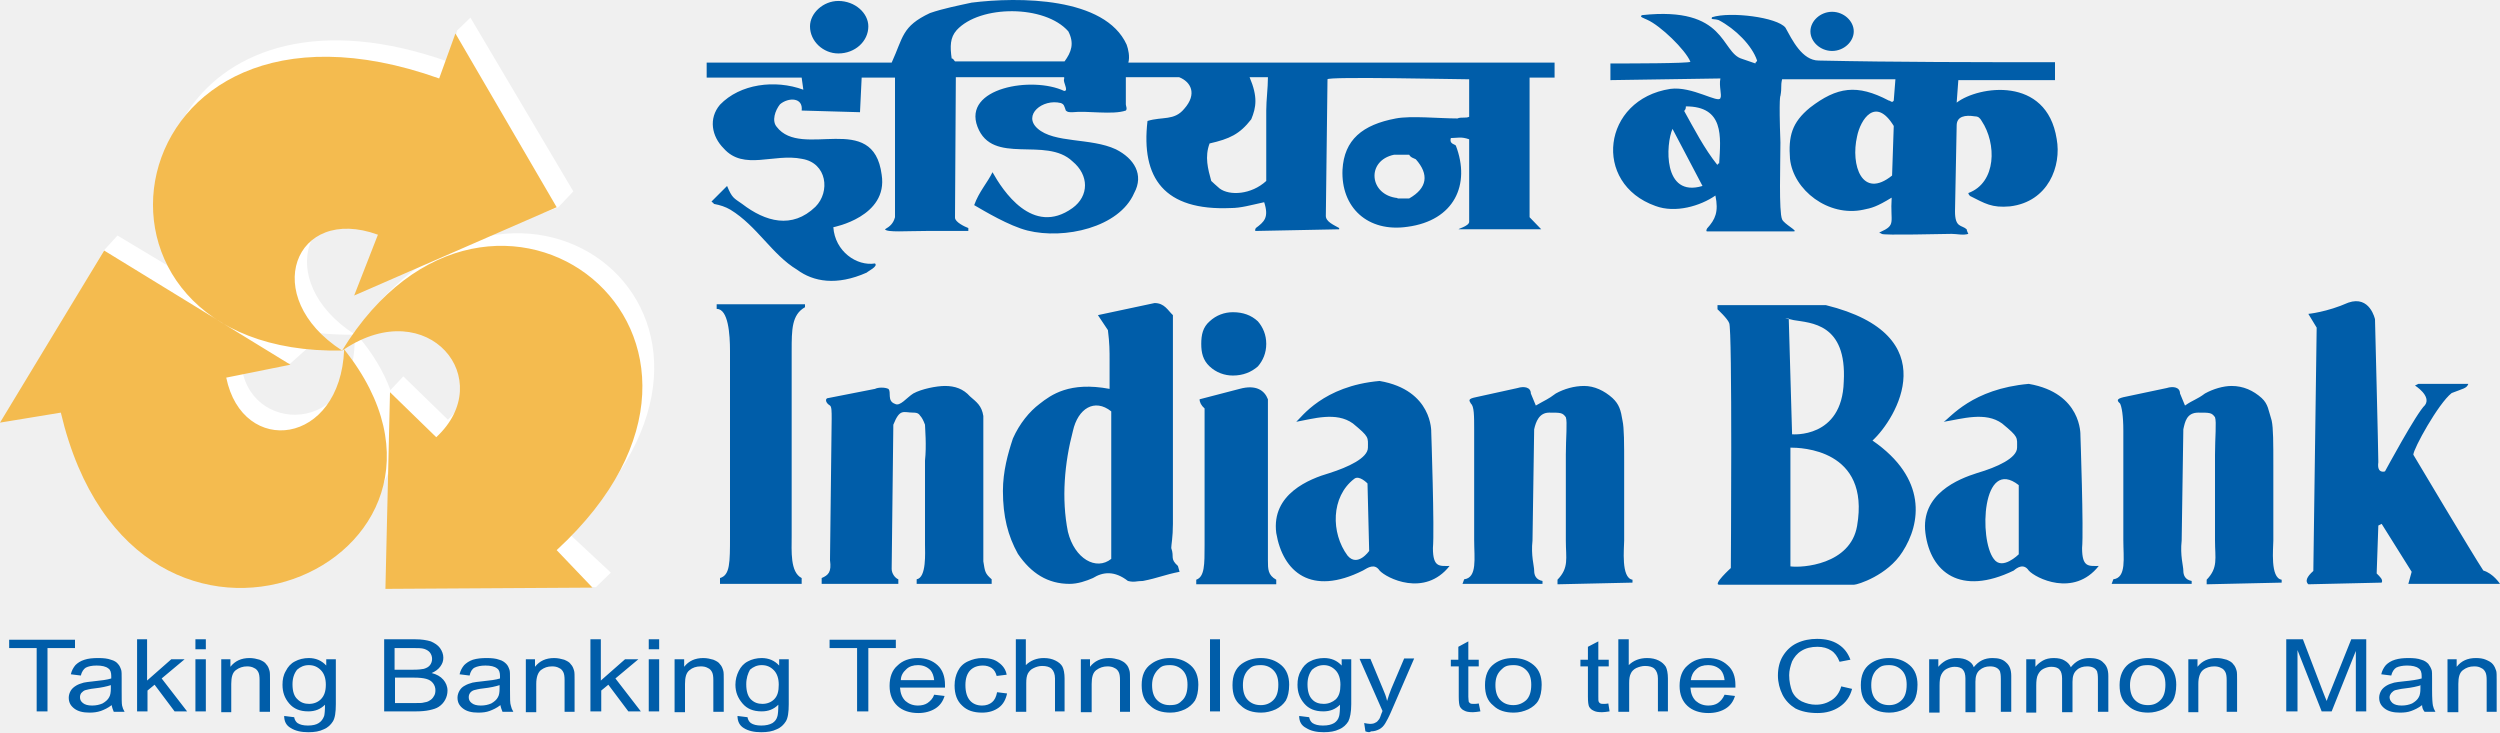
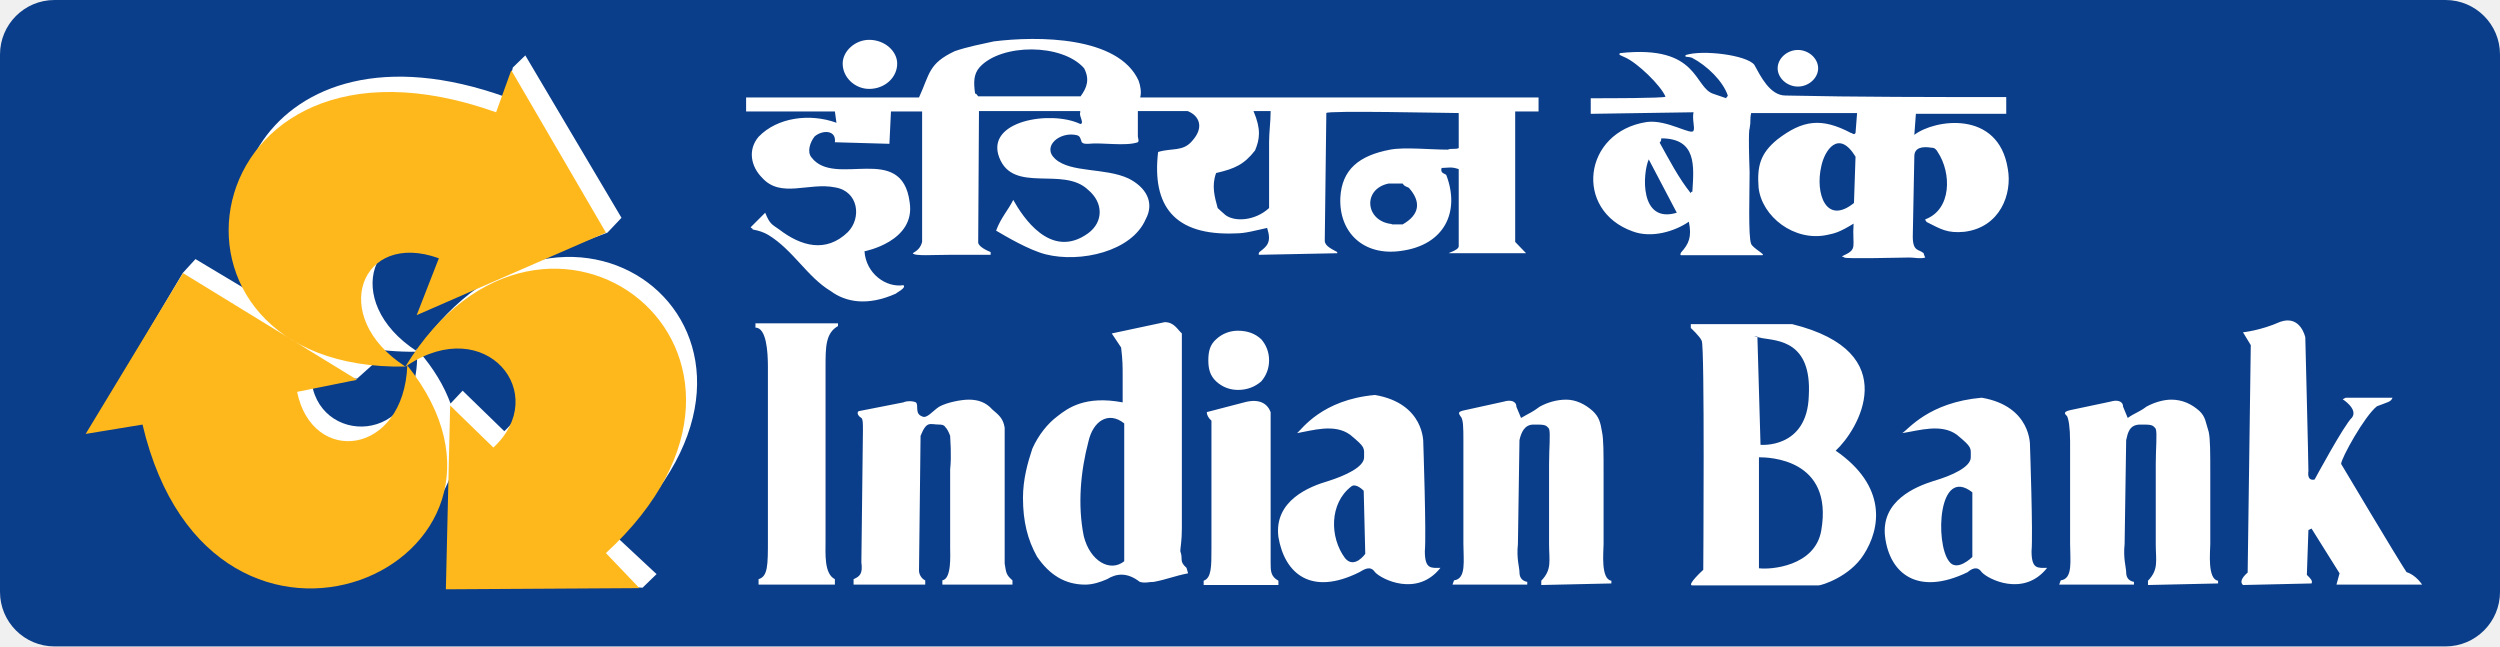
- <svg xmlns="http://www.w3.org/2000/svg" xml:space="preserve" id="layer" width="600" height="175.731" x="0" y="0" viewBox="-153 -46 600 175.731">
-   <style id="style1">.st0{fill-rule:evenodd;clip-rule:evenodd;fill:#005da9}</style>
-   <path id="path1" d="m401 29.33 2 3.3-.8 58.4c-1.6 1.4-2 2.5-1.2 3.2l17.6-.4c.4-.7-.4-1.4-1.2-2.2l.4-11.5.8-.4 7.2 11.5-.8 2.9h22s-1.6-2.5-4-3.2c-2.4-3.6-16.8-27.8-16.8-27.8 0-1.4 6-12.3 9.2-14.8 2.8-1.1 3.6-1.1 4-2.2h-12l-.8.4s4 2.5 2.4 4.7c-2 1.8-9.6 15.9-9.6 15.9s-2 .7-1.6-2.2c0-2.5-.8-34.3-.8-34.3s-1.2-5.8-6.4-4c-5.2 2.3-9.6 2.7-9.6 2.7m-124.3 32.1v28.5c2.8.4 14.4-.4 16-9.7 3.2-18.5-13.6-18.8-16-18.8m-.4-31 .8 27.8s12 1.1 12.4-12.6c.8-14.1-8-14.1-12-14.8-3.6-.8-1.2-.4-1.2-.4m-17.1-3.3v1.1s2.4 2.2 2.8 3.3c.8 1.1.4 58.8.4 58.8s-4.4 4-2.8 4H292c.8 0 8-2.2 11.6-7.9 4.4-6.8 6-17.6-7.2-26.7 5.6-5.1 18-25.3-11.2-32.5h-26zm111 21.3 1.2 2.9c2-1.4 2.8-1.4 4.8-2.9 2-1.1 4.4-1.8 6.4-1.8 2.8 0 5.2 1.1 7.2 2.9 1.6 1.5 1.6 2.9 2.4 5.4.4 1.8.4 5.4.4 10.8v18c0 1.8-.8 9 2 9.4v.7l-18 .4v-1.1c2.8-2.9 2-5.1 2-9.4v-20.6c0-4 .4-7.9 0-9-.8-1.1-1.2-1.1-4-1.1s-3.2 2.2-3.6 4l-.4 26.7c-.4 3.6.4 6.1.4 7.2s.4 2.2 2 2.5v.7h-19.2l.4-1.1c3.2-.4 2.4-5.1 2.4-9.4v-26.3c0-3.6-.4-5.8-.8-6.5-.8-.7-.8-1.1.8-1.5l10.4-2.2c1.6-.5 3.2-.2 3.2 1.3m-38.7 22v16.6s-4 4-6 1.1c-3.6-4.7-2.8-24.6 6-17.7m-18-15.2c4.4-.7 10-2.5 14 .4 4 3.3 3.6 3.3 3.6 5.8s-4.8 4.7-9.6 6.1c-4.4 1.4-13.6 5-12.4 14.4s8.4 15.2 21.2 9c.8-.7 2.4-1.8 3.6 0 1.6 1.8 10.8 6.5 16.8-1.1-2.4 0-4 .4-4-4.3.4-4.3-.4-27.1-.4-27.1s.4-10.1-12.4-12.3c-13.6 1.2-18.8 8.1-20.4 9.1m-138.3 14.8.4 16.2s-2.8 4-5.2 1.1c-4-5.4-4-14.1 1.6-18.4 1.2-1 3.2 1.1 3.2 1.1m-17.1-14.8c4-.7 9.6-2.5 13.6.4 4 3.3 3.6 3.3 3.6 5.8s-4.8 4.7-9.2 6.1c-4.8 1.4-14 5-12.8 14.4 1.6 9.4 8.4 15.2 20.8 9 1.2-.7 2.8-1.8 4 0 1.6 1.8 10.8 6.5 16.8-1.1-2.4 0-4 .4-4-4.3.4-4.3-.4-27.8-.4-27.8s.4-10.1-12.4-12.3c-13.6 1.2-18.8 8.8-20 9.8M39.4 92.73v1.4H19.8v-1.4c2.4-.7 2.4-3.6 2.4-10.1v-44.4c0-4-.4-10.1-3.2-10.1v-1.1h21.2v.7c-3.2 1.8-3.2 5.4-3.2 10.5v44.4c0 3.6-.4 8.7 2.4 10.1M57 47.33c.8-.4 2.4-.4 3.2 0 .8.7-.4 2.9 1.6 3.6 1.2.7 2.8-1.5 4.4-2.5 2-1.1 5.6-1.8 7.6-1.8 2.4 0 4.4.7 6 2.5 1.6 1.4 2.8 2.2 3.2 4.7v34.9c.4 2.5.4 2.9 2 4.3v1.1H67v-1.1c2.4-.4 2-6.5 2-8.3v-20.2c.4-3.6 0-7.9 0-8.6-.4-1.1-.8-1.8-1.2-2.2-.4-.7-1.2-.7-1.6-.7-2.4 0-3.2-1.1-4.8 2.9l-.4 34.6c0 1.1.8 2.2 1.6 2.5v1.1H44.2v-1.4c1.6-.7 2.4-1.4 2-4.3l.4-33.9c0-1.8 0-2.9-.4-3.2-1.2-.7-1.2-1.8-.4-1.8zm71.5-17.7v50.1c0 3.2-.4 5-.4 5.8.8 2.2-.4 2.5 1.6 4.3l.4 1.4c-3.6.7-5.2 1.5-8.8 2.2-1.6 0-2 .4-3.6 0-3.2-2.5-6-2.2-8.4-.7-1.6.7-3.6 1.4-5.6 1.4-5.2 0-9.2-2.5-12.4-7.2-2.4-4.3-3.6-9-3.6-15.1 0-4.7 1.2-9 2.4-12.6 1.6-3.6 4-6.5 6.4-8.3 2.8-2.2 7.2-5.4 16.8-3.6v-6.9c0-2.2 0-4-.4-7.2l-2.4-3.6 13.6-2.9c2.4 0 3.2 1.8 4.4 2.9m-14.8 23.1c-4-3.2-8-.7-9.2 4.7-2 7.6-2.8 16.2-1.2 24.2 1.6 6.5 6.8 9.4 10.4 6.5zm29.2-23.8c2.4 0 4.4.7 6 2.2 1.2 1.4 2 3.2 2 5.4s-.8 4-2 5.4c-1.6 1.4-3.6 2.2-6 2.2-2 0-4-.7-5.6-2.2s-2-3.3-2-5.4c0-2.2.4-4 2-5.4 1.6-1.5 3.6-2.2 5.6-2.2m8.4 20.9v38.6c0 2.2 0 3.6 2 4.7v1.1h-19.2v-1.1c2-.7 2-3.6 2-8.3v-32.8c-.8-.7-1.2-1.5-1.2-2.2l9.6-2.5c4-1.1 6 .4 6.8 2.5m63.1-1.4 1.2 2.9c2.4-1.4 2.8-1.4 4.8-2.9 2-1.1 4.4-1.8 6.8-1.8s4.8 1.1 6.8 2.9c1.6 1.5 2 2.9 2.4 5.4.4 1.8.4 5.4.4 10.8v18c0 1.8-.8 9 2 9.4v.7l-18 .4v-1.1c2.8-2.9 2-5.1 2-9.4v-20.6c0-4 .4-7.9 0-9-.8-1.1-1.2-1.1-4-1.1-2.4 0-3.2 2.2-3.6 4l-.4 26.7c-.4 3.6.4 6.1.4 7.2s.4 2.2 2 2.5v.7H198l.4-1.1c3.2-.4 2.4-5.1 2.4-9.4v-26.3c0-3.6 0-5.8-.8-6.5-.4-.7-.8-1.1 1.2-1.5l10-2.2c1.6-.5 3.2-.2 3.2 1.3m44.8-54.8c-3.2-4-5.6-8.7-8-13 .4-.4.4-.7.4-1.1 9.2 0 8.4 7.2 8 13.7-.1 0-.4 0-.4.4m42.3-9.4-.4 11.9c-7.2 5.8-10-2.5-8.4-9.4.8-4 4.4-9.7 8.8-2.5m-53.1.7 7.2 13.7c-9.6 2.9-8.8-10.1-7.2-13.7m-145.9-16.2H76.2c-.4-.4-.4-.7-.8-.7-.4-2.9-.4-5 1.2-6.8 5.6-6.1 21.2-6.1 26.8.3 1.5 2.9.7 5-.9 7.2m48.8 3.9c0 2.5-.4 5.4-.4 7.9v16.9c-3.6 3.3-8.8 3.6-11.2 1.8-.8-.7-1.6-1.4-2-1.8-.8-2.9-1.6-5.8-.4-9 4.8-1.1 7.2-2.2 10-5.8 1.2-2.9 1.6-5.4-.4-10.1h4.4zm31.1 28.9c-6.8-.7-7.6-9-.8-10.4h3.6c.4.7.8.7 1.6 1.1 3.2 3.6 2.8 6.9-1.6 9.4h-2.8zm104.3-44.7c2.8 0 5.2 2.2 5.2 4.7s-2.4 4.7-5.2 4.7-5.2-2.2-5.2-4.7 2.4-4.7 5.2-4.7m-238.5-2.6c4 0 7.2 2.9 7.2 6.1 0 3.6-3.2 6.5-7.2 6.5-3.6 0-6.8-2.9-6.8-6.5 0-3.2 3.2-6.1 6.8-6.1m-28.4 24.9c4.8-5 13.2-6.1 20-3.6l-.4-2.9H16.6v-3.6H61c2.8-6.1 2.4-8.7 9.2-11.9 3.2-1.1 6.8-1.8 10-2.5 11.2-1.4 32-1.4 37.2 10.1.4 1.1.8 2.9.4 4.3h102.3v3.6h-6v33.5l2.8 2.9h-19.7c-.8 0 2.4-.7 2.4-1.8v-19.8c-2-.7-2.8-.3-4.4-.3-.4 1.4.8 1.4 1.2 1.8 3.6 9.4-.4 18-11.6 19.5-9.6 1.4-16-4.7-15.6-13.7.4-7.2 4.8-10.8 12.8-12.3 3.6-.7 10.4 0 14.8 0 .8-.4 2 0 2.8-.4v-9c-2.8 0-34-.7-34 0l-.4 32.8c0 1.4 2 2.2 3.2 2.9v.3l-20 .4c-.4 0 0-.7 0-.7 2-1.5 3.2-2.5 2-6.2-3.2.7-5.6 1.4-8 1.4-16 .7-21.6-7.2-20-20.9 3.6-1.1 6.4 0 8.8-2.9 3.2-3.6 1.6-6.5-1.2-7.6h-12.8v6.5c0 .4.4 1.1 0 1.5-3.2 1.1-9.2 0-12.8.4-.8 0-1.2 0-1.6-.4-.4-1.1-.4-1.5-1.2-1.8-4.4-1.1-9.2 2.9-5.6 6.1 4 3.6 12.8 2.2 18.8 5 4.4 2.2 6.8 6.1 4.4 10.5-3.6 8.3-16.8 11.2-25.6 9-4.4-1.1-10.4-4.7-12.8-6.1 1.2-3.3 3.2-5.4 4.4-7.9 2.4 4.3 9.6 15.5 19.2 8.6 4-2.9 4-7.9 0-11.2-6.4-6.1-19.2 1.1-22.8-8.3s13.2-12.2 20.8-8.6c1.2 0-.4-2.2 0-2.9v-.4h-26l-.2 33.7c0 1.1 2.4 2.2 3.2 2.5v.7h-10c-4.8 0-9.6.4-10-.4 1.2-.7 2-1.4 2.4-2.9v-33.5h-8l-.4 8.3-14-.4c.4-3.2-3.2-3.2-5.2-1.5-1.2 1.5-2 4-.8 5.4 6 7.9 23.2-4 25.2 11.5C60.2 6.03 47 8.53 47 8.53c.4 5.8 5.6 9.4 10 8.7.8.7-1.6 1.8-2 2.2-7.2 3.2-12.8 2.2-16.7-.7-6-3.6-9.6-10.5-16-14.4-1.2-.7-2.4-1.1-4-1.4 0-.4-.8-.4-.4-.7l3.6-3.6c1.2 2.9 1.6 2.9 3.6 4.3 5.6 4.3 12 6.1 17.6.7 3.6-3.6 2.8-10.5-3.2-11.5-6.8-1.4-14 2.9-18.8-2.5-2.9-2.9-3.7-7.2-.9-10.5m280.5-1c.4 0 .8.7 1.2 0l.4-5.1h-27.2c-.4 1.8 0 1.8-.4 4 0 0-.4 0 0 11.2 0 5-.4 16.6.4 18.4.4 1.1 4 2.9 2.8 2.9h-20.8c-.4 0 0-.7 0-.7 2-2.2 2.8-4 2-7.9-3.6 2.5-9.6 4.3-14.4 2.5-15.2-5.4-12.8-25.6 3.6-28.1 5.2-.7 11.6 3.6 12 2.2.4-.7-.4-2.9 0-4.7l-26.4.4v-4h1.2c2.8 0 17.6 0 18-.4-1.2-2.9-7.2-8.7-10.4-10.1-.8-.4-2-.7-1.2-1.1 20.4-2.2 18.8 9 24 10.5l3.2 1.1c0-.4.4-.4.4-.7-1.2-3.6-5.2-7.6-9.2-9.7-1.2-.4-2 0-1.6-.7 4.4-1.4 15.6 0 17.6 2.5 1.6 2.9 4 7.9 8 7.9 18.4.4 38.4.4 56.7.4v4.3H317l-.4 5.4c5.2-4 21.6-6.5 24 8.7 1.2 6.5-2 15.1-11.2 16.2-4.4.4-6-.7-9.6-2.5-.4-.4-.4-.7-.4-.7 6.8-2.5 6.8-11.9 3.2-17.3-.4-.7-.8-1.1-1.6-1.1-2.4-.4-4.4 0-4.4 2.2l-.4 20.6c0 4 1.6 3.2 2.8 4.3 0 .3.4 1.1.4 1.1-1.2.4-2.8 0-4 0-2 0-16.4.4-16.8 0s-.8 0-.4-.4c4-1.8 2.4-2.2 2.8-8.3-3.6 2.2-4.8 2.5-6.8 2.9-8.4 1.8-16.8-4.7-17.6-12.2-.4-5.4.4-8.7 4.8-12.3 6.5-5 11.3-5.7 18.9-1.7" class="st0" />
-   <path id="path2" d="m-68 33.53.3.3c38.3-55.6 106.1-3.3 50.9 47.9l10.4 9.7-3.6 3.5-47.9-3.8-1.1-25.8c-9.2 28.4-63.5 40.5-76.9-16.6l-14.3 2.8 22.2-37.5 3.2-3.5 24.2 14.5c-29.5-22.8-7.2-78.6 55.5-56.1l1.8-7.6 3.2-3.1 24.7 41.7-3.6 3.8-46.1 17.3 5.4-14.6c-19.7-7.3-28.2 14.9-8.2 27.8-.1-.2-.1-.5-.1-.7m-24.8-3.8 13.4 8-3.9 3.5-11.8-.3c1.1 17.6 28.1 18 27.2-6.6-10 .1-18.3-1.6-24.9-4.6m25.2 4.3c4 4.6 6.7 9.2 8.3 13.6l3.1-3.3 10.7 10.4c14.6-13.5-1.9-34.1-22.1-20.7" style="clip-rule:evenodd;fill:#fff;fill-rule:evenodd" />
-   <path id="path3" d="M-70.4 37.83c40.3 50.7-50.1 91.2-68 15.2l-14.6 2.4 25-41.3 44.7 27.4-15.4 3.1c3.9 19.1 27.4 16.4 28.3-6.8-.2.1-.3.2-.4.3-70.8 1.4-55.8-93.4 23.2-65.3l3.9-10.8 24.3 41.7-48.6 21.2 5.7-14.6c-20-7.3-28.6 14.9-8.6 27.8 35.8-58.4 107.3-3.5 51.5 47.9l8.6 9-49.7.3 1.1-47.2 11.1 10.8c14.9-13.8-1.9-34.5-22.1-21.1" style="clip-rule:evenodd;fill:#f4bb4f;fill-rule:evenodd" />
-   <path id="path4" d="M-144.2 124.73v-15.2h-6.6v-2h15.8v2h-6.6v15.2zm18-1.5c-.9.7-1.8 1.1-2.6 1.4-.9.3-1.8.4-2.7.4-1.6 0-2.8-.3-3.7-1s-1.3-1.5-1.3-2.6c0-.6.2-1.2.5-1.7s.8-.9 1.3-1.2 1.1-.5 1.8-.7c.5-.1 1.2-.2 2.2-.3 2-.2 3.5-.4 4.4-.7v-.6c0-.8-.2-1.5-.7-1.8-.6-.5-1.6-.7-2.8-.7s-2 .2-2.6.5c-.5.3-1 1-1.2 1.9l-2.4-.3c.2-.9.6-1.6 1.1-2.2.5-.5 1.2-1 2.2-1.3.9-.3 2-.4 3.3-.4 1.2 0 2.2.1 3 .4.8.2 1.4.6 1.7 1 .4.4.6.9.8 1.5.1.4.1 1 .1 2v2.8c0 2 0 3.2.1 3.7q.15.75.6 1.5h-2.6c-.2-.5-.4-1-.5-1.6m-.2-4.8c-.9.3-2.2.6-4 .8-1 .1-1.7.3-2.1.4s-.7.4-1 .7c-.2.3-.3.6-.3 1 0 .6.2 1 .7 1.4s1.2.6 2.2.6 1.8-.2 2.5-.5c.7-.4 1.3-.9 1.6-1.5.3-.5.4-1.2.4-2.1zm6.3 6.3v-17.3h2.4v9.9l5.8-5.1h3.2l-5.5 4.6 6.1 7.9h-3l-4.8-6.4-1.7 1.4v5zm14-17.3h2.5v2.4h-2.5zm0 4.8h2.5v12.5h-2.5zm6.2 12.5v-12.5h2.2v1.8c1.1-1.4 2.6-2.1 4.6-2.1.9 0 1.7.2 2.4.4.7.3 1.3.6 1.6 1.1.4.4.6.9.8 1.6.1.4.1 1.1.1 2.1v7.7h-2.5v-7.6c0-.9-.1-1.5-.3-1.9s-.5-.8-1-1c-.5-.3-1.1-.4-1.7-.4q-1.5 0-2.7.9c-.8.6-1.1 1.7-1.1 3.3v6.8h-2.4zm15.1 1.1 2.4.3c.1.6.4 1.1.8 1.4.6.4 1.4.6 2.5.6s2-.2 2.6-.6 1-.9 1.3-1.7c.1-.4.2-1.3.2-2.7-1.1 1.1-2.4 1.6-4 1.6-2 0-3.5-.6-4.6-1.9s-1.6-2.7-1.6-4.5c0-1.2.2-2.3.8-3.3.5-1 1.2-1.8 2.2-2.3.9-.5 2.1-.8 3.3-.8q2.55 0 4.2 1.8v-1.5h2.3v10.8c0 1.9-.2 3.3-.7 4.1s-1.2 1.5-2.2 1.9c-1 .5-2.2.7-3.7.7-1.7 0-3.1-.3-4.2-1-1.1-.6-1.6-1.6-1.6-2.9m2-7.6q0 2.55 1.2 3.6c.8.8 1.7 1.1 2.8 1.1s2.1-.4 2.8-1.1c.8-.8 1.2-1.9 1.2-3.5 0-1.5-.4-2.7-1.2-3.5s-1.7-1.2-2.9-1.2c-1.1 0-2 .4-2.8 1.1-.7.9-1.1 2-1.1 3.5m22 6.5v-17.3h7.5c1.5 0 2.7.2 3.7.5.9.4 1.7.9 2.2 1.6s.8 1.5.8 2.3-.2 1.4-.7 2.1-1.2 1.2-2.1 1.6c1.2.3 2.1.8 2.8 1.6.6.7 1 1.6 1 2.6a4.64 4.64 0 0 1-2.1 3.9c-.6.4-1.3.6-2.2.8s-2 .3-3.2.3zm2.6-10h4.4c1.2 0 2-.1 2.5-.2q1.05-.3 1.5-.9c.3-.4.5-.9.5-1.5s-.2-1.1-.5-1.5-.8-.7-1.4-.9-1.6-.2-3.1-.2h-4v5.2zm0 8h5c.9 0 1.5 0 1.8-.1.6-.1 1.1-.2 1.5-.5.4-.2.8-.6 1-1 .3-.4.4-.9.4-1.5s-.2-1.2-.6-1.7-.9-.8-1.6-1-1.7-.3-2.9-.3h-4.6zm25.3.5c-.9.7-1.8 1.1-2.6 1.4s-1.7.4-2.7.4c-1.6 0-2.8-.3-3.7-1s-1.3-1.5-1.3-2.6c0-.6.2-1.2.5-1.7s.7-.9 1.3-1.2c.5-.3 1.1-.5 1.8-.7.5-.1 1.2-.2 2.2-.3 2-.2 3.5-.4 4.4-.7v-.6c0-.8-.2-1.5-.7-1.8-.6-.5-1.6-.7-2.8-.7-1.1 0-2 .2-2.6.5s-1 1-1.2 1.9l-2.4-.3c.2-.9.6-1.6 1.1-2.2.5-.5 1.2-1 2.1-1.3 1-.3 2.1-.4 3.3-.4s2.2.1 3 .4c.8.2 1.3.6 1.7 1s.6.9.8 1.5c.1.4.1 1 .1 2v2.8c0 2 0 3.2.2 3.7q.15.75.6 1.5h-2.6c-.2-.5-.4-1-.5-1.6m-.2-4.8c-.9.3-2.2.6-4 .8-1 .1-1.7.3-2.1.4s-.8.4-1 .7-.3.6-.3 1c0 .6.2 1 .7 1.4s1.2.6 2.2.6 1.8-.2 2.5-.5c.7-.4 1.3-.9 1.6-1.5.3-.5.4-1.2.4-2.1zm6.3 6.3v-12.5h2.2v1.8c1.1-1.4 2.6-2.1 4.6-2.1.9 0 1.7.2 2.4.4.7.3 1.3.6 1.6 1.1.4.4.6.9.8 1.6.1.4.1 1.1.1 2.1v7.7h-2.4v-7.6c0-.9-.1-1.5-.3-1.9s-.5-.8-1-1c-.5-.3-1.1-.4-1.7-.4-1.1 0-1.9.3-2.7.9-.7.6-1.1 1.7-1.1 3.3v6.8h-2.5zm15.5 0v-17.3h2.5v9.9l5.8-5.1H.2l-5.5 4.6 6.1 7.9h-3l-4.8-6.4-1.7 1.4v5zm14-17.3h2.5v2.4H2.7Zm0 4.8h2.5v12.5H2.7Zm6.2 12.5v-12.5h2.3v1.8c1.1-1.4 2.6-2.1 4.6-2.1.9 0 1.7.2 2.4.4.7.3 1.3.6 1.6 1.1.4.4.6.9.8 1.6.1.4.1 1.1.1 2.1v7.7h-2.5v-7.6c0-.9-.1-1.5-.3-1.9s-.5-.8-1-1c-.5-.3-1.1-.4-1.7-.4q-1.65 0-2.7.9c-.8.6-1.1 1.7-1.1 3.3v6.8H8.9Zm15.1 1.1 2.4.3c.1.6.4 1.1.8 1.4.6.4 1.4.6 2.5.6q1.65 0 2.7-.6c.6-.4 1-.9 1.2-1.7.1-.4.2-1.3.2-2.7-1.1 1.1-2.4 1.6-4 1.6-2 0-3.5-.6-4.6-1.9s-1.7-2.7-1.7-4.5c0-1.2.3-2.3.8-3.3s1.2-1.8 2.2-2.3c.9-.5 2.1-.8 3.3-.8q2.55 0 4.2 1.8v-1.5h2.3v10.8c0 1.9-.2 3.3-.7 4.1s-1.2 1.5-2.2 1.9c-1 .5-2.2.7-3.7.7-1.7 0-3.1-.3-4.2-1-1-.6-1.5-1.6-1.5-2.9m2.1-7.6c0 1.7.4 2.9 1.1 3.6.8.8 1.7 1.1 2.8 1.1s2.1-.4 2.8-1.1c.8-.8 1.1-1.9 1.1-3.5 0-1.5-.4-2.7-1.2-3.5s-1.7-1.2-2.9-1.2c-1.1 0-2 .4-2.8 1.1-.5.9-.9 2-.9 3.5m26.6 6.5v-15.2h-6.6v-2H62v2h-6.6v15.2zm18.5-4 2.5.3c-.4 1.3-1.1 2.3-2.2 3s-2.5 1.1-4.1 1.1c-2.1 0-3.8-.6-5-1.7s-1.9-2.7-1.9-4.8.6-3.8 1.9-4.9c1.2-1.2 2.9-1.8 4.9-1.8 1.9 0 3.5.6 4.7 1.7q1.8 1.65 1.8 4.8v.6H63c.1 1.4.5 2.4 1.3 3.2.8.7 1.8 1.1 3 1.1.9 0 1.7-.2 2.3-.6.7-.5 1.3-1.1 1.6-2m-8-3.5h8q-.15-1.5-.9-2.4-1.2-1.2-3-1.2c-1.1 0-2.1.3-2.8 1-.8.7-1.3 1.6-1.3 2.6m23.1 2.9 2.4.3c-.3 1.4-.9 2.6-2 3.4s-2.4 1.2-4 1.2c-2 0-3.6-.5-4.8-1.7q-1.8-1.65-1.8-4.8c0-1.4.3-2.5.8-3.5s1.3-1.8 2.4-2.3 2.2-.8 3.5-.8c1.6 0 2.9.3 3.9 1.1 1 .7 1.7 1.7 1.9 2.9l-2.4.3c-.2-.8-.6-1.5-1.2-1.9q-.9-.6-2.1-.6c-1.3 0-2.3.4-3 1.1q-1.2 1.2-1.2 3.6c0 1.7.4 2.9 1.1 3.7s1.7 1.2 2.9 1.2c1 0 1.8-.3 2.4-.8q.9-.75 1.2-2.4m4.5 4.6v-17.3h2.4v6.2c1.1-1.1 2.6-1.7 4.3-1.7 1.1 0 2 .2 2.8.6s1.4.9 1.7 1.5.5 1.6.5 2.8v7.9h-2.3v-7.9c0-1-.3-1.8-.8-2.3s-1.3-.7-2.3-.7c-.7 0-1.4.2-2 .5-.7.3-1.1.8-1.4 1.3-.3.6-.4 1.3-.4 2.3v6.9h-2.5zm15.6 0v-12.5h2.2v1.8c1.1-1.4 2.6-2.1 4.6-2.1.9 0 1.7.2 2.4.4.7.3 1.3.6 1.7 1.1.4.4.6.9.8 1.6.1.4.1 1.1.1 2.1v7.7h-2.4v-7.6c0-.9-.1-1.5-.3-1.9s-.5-.8-1-1c-.5-.3-1.1-.4-1.7-.4q-1.5 0-2.7.9c-.8.6-1.1 1.7-1.1 3.3v6.8h-2.6zm14.6-6.3c0-2.3.7-4 2.3-5.1 1.2-.9 2.8-1.4 4.5-1.4 2 0 3.6.6 4.9 1.7s1.9 2.7 1.9 4.7c0 1.6-.3 2.9-.8 3.8q-.9 1.35-2.4 2.1c-1.1.5-2.2.8-3.5.8-2 0-3.7-.5-4.9-1.7-1.4-1.1-2-2.7-2-4.9m2.5 0q0 2.4 1.2 3.6t3 1.2c1.8 0 2.3-.4 3.1-1.2s1.2-2 1.2-3.7c0-1.6-.4-2.7-1.2-3.5q-1.2-1.2-3-1.2c-1.8 0-2.2.4-3 1.2-.8.9-1.3 2-1.3 3.6m13.9-11h2.4v17.3h-2.4zm5.4 11c0-2.3.7-4 2.2-5.1 1.3-.9 2.8-1.4 4.6-1.4 2 0 3.6.6 4.9 1.7s1.9 2.7 1.9 4.7c0 1.6-.3 2.9-.8 3.8q-.9 1.35-2.4 2.1c-1.1.5-2.3.8-3.5.8-2 0-3.7-.5-4.9-1.7-1.4-1.1-2-2.7-2-4.9m2.5 0q0 2.4 1.2 3.6c.8.8 1.8 1.2 3.1 1.2q1.8 0 3-1.2c.8-.8 1.2-2 1.2-3.7 0-1.6-.4-2.7-1.2-3.5q-1.2-1.2-3-1.2c-1.8 0-2.3.4-3.1 1.2-.8.9-1.2 2-1.2 3.6m13.5 7.4 2.4.3c.1.6.4 1.1.8 1.4.6.4 1.4.6 2.5.6 1.2 0 2-.2 2.7-.6.6-.4 1-.9 1.2-1.7.1-.4.2-1.3.2-2.7-1.1 1.1-2.4 1.6-4 1.6-2 0-3.5-.6-4.6-1.9s-1.6-2.7-1.6-4.5c0-1.2.2-2.3.8-3.3.5-1 1.2-1.8 2.2-2.3.9-.5 2.1-.8 3.4-.8q2.55 0 4.2 1.8v-1.5h2.3v10.8c0 1.9-.3 3.3-.7 4.1-.5.8-1.2 1.5-2.2 1.9-1 .5-2.2.7-3.7.7-1.7 0-3.1-.3-4.2-1-1.2-.6-1.7-1.6-1.7-2.9m2-7.6c0 1.7.4 2.9 1.1 3.6.7.8 1.7 1.1 2.8 1.1s2.1-.4 2.9-1.1c.8-.8 1.1-1.9 1.1-3.5 0-1.5-.4-2.7-1.2-3.5s-1.7-1.2-2.8-1.2-2 .4-2.8 1.1c-.7.9-1.1 2-1.1 3.5m13.9 11.3-.3-2c.6.1 1 .2 1.4.2.6 0 1-.1 1.3-.3.3-.1.6-.4.8-.7.2-.2.4-.7.7-1.6.1-.1.1-.3.2-.5l-5.5-12.5h2.6l3 7.2c.4.9.8 1.9 1 2.9.3-1 .6-1.9 1-2.9l3.1-7.3h2.4l-5.5 12.7c-.6 1.4-1.1 2.3-1.4 2.8q-.6 1.05-1.5 1.5c-.6.3-1.2.5-2 .5-.2.3-.7.2-1.3 0m27.2-6.7.4 1.9c-.7.1-1.3.2-1.8.2-.9 0-1.6-.1-2.1-.4-.5-.2-.8-.6-1-.9-.2-.4-.3-1.2-.3-2.5v-7.2h-1.9v-1.6h1.8v-3.1l2.4-1.3v4.4h2.5v1.6h-2.5v7.3c0 .6.1 1 .1 1.2.1.2.3.3.4.4.2.1.5.1.8.1.4 0 .8 0 1.2-.1m1.5-4.4c0-2.3.7-4 2.2-5.1 1.2-.9 2.7-1.4 4.6-1.4 2 0 3.6.6 4.9 1.7s1.9 2.7 1.9 4.7c0 1.6-.3 2.9-.8 3.8s-1.4 1.6-2.4 2.1c-1.1.5-2.2.8-3.5.8-2 0-3.7-.5-4.9-1.7-1.4-1.1-2-2.7-2-4.9m2.5 0q0 2.4 1.2 3.6c.8.8 1.8 1.2 3.1 1.2 1.2 0 2.2-.4 3.1-1.2.8-.8 1.2-2 1.2-3.7 0-1.6-.4-2.7-1.2-3.5q-1.2-1.2-3-1.2c-1.8 0-2.3.4-3.1 1.2-.9.9-1.3 2-1.3 3.6m27.1 4.4.3 1.9c-.7.1-1.3.2-1.8.2-.9 0-1.6-.1-2.1-.4-.5-.2-.8-.6-1-.9-.2-.4-.3-1.2-.3-2.5v-7.2h-1.8v-1.6h1.8v-3.1l2.5-1.3v4.4h2.5v1.6h-2.5v7.3c0 .6 0 1 .1 1.2s.2.3.4.4.5.1.8.1.7 0 1.1-.1m2.4 1.9v-17.3h2.5v6.2c1.1-1.1 2.6-1.7 4.4-1.7 1.1 0 2 .2 2.8.6s1.3.9 1.7 1.5c.3.6.5 1.6.5 2.8v7.9h-2.4v-7.9c0-1-.3-1.8-.8-2.3s-1.3-.7-2.3-.7c-.7 0-1.4.2-2.1.5-.6.3-1.1.8-1.3 1.3-.3.6-.4 1.3-.4 2.3v6.9h-2.6zm25.5-4 2.5.3c-.4 1.3-1.1 2.3-2.2 3s-2.5 1.1-4.2 1.1c-2.1 0-3.8-.6-5-1.7s-1.9-2.7-1.9-4.8.6-3.8 1.9-4.9c1.3-1.2 2.9-1.8 4.9-1.8s3.5.6 4.7 1.7c1.3 1.1 1.9 2.7 1.9 4.8v.6h-10.8c.1 1.4.5 2.4 1.3 3.2.8.7 1.8 1.1 3 1.1.9 0 1.7-.2 2.3-.6.7-.5 1.2-1.1 1.6-2m-8.1-3.5h8.1q-.15-1.5-.9-2.4c-.8-.8-1.8-1.2-3.1-1.2-1.1 0-2.1.3-2.8 1-.8.7-1.2 1.6-1.3 2.6m36.1 1.5 2.6.6c-.5 1.9-1.5 3.3-3 4.3s-3.2 1.5-5.3 1.5c-2.2 0-3.9-.4-5.3-1.1-1.3-.8-2.4-1.9-3.1-3.3s-1.1-3-1.1-4.6c0-1.8.4-3.4 1.2-4.7s1.9-2.4 3.4-3.1 3.1-1 4.8-1c2 0 3.7.4 5.1 1.3s2.3 2.1 2.9 3.7l-2.6.5c-.5-1.3-1.2-2.2-2-2.7q-1.35-.9-3.3-.9c-1.5 0-2.8.3-3.9 1-1 .6-1.7 1.5-2.2 2.5-.4 1.1-.7 2.2-.7 3.3 0 1.5.3 2.8.7 3.9.5 1.1 1.3 1.9 2.3 2.4 1.1.5 2.2.8 3.4.8 1.5 0 2.7-.4 3.8-1.1 1.2-.8 1.9-1.9 2.3-3.3m4.7-.3c0-2.3.7-4 2.2-5.1 1.2-.9 2.8-1.4 4.6-1.4 2 0 3.6.6 4.9 1.7s1.9 2.7 1.9 4.7c0 1.6-.3 2.9-.8 3.8q-.9 1.35-2.4 2.1c-1.1.5-2.3.8-3.5.8-2 0-3.7-.5-4.9-1.7-1.4-1.1-2-2.7-2-4.9m2.5 0q0 2.4 1.2 3.6c.8.8 1.8 1.2 3.1 1.2q1.8 0 3-1.2c.8-.8 1.2-2 1.2-3.7 0-1.6-.4-2.7-1.2-3.5q-1.2-1.2-3-1.2c-1.8 0-2.2.4-3.1 1.2-.8.9-1.2 2-1.2 3.6m13.9 6.3v-12.5h2.2v1.8q.75-.9 1.8-1.5c.8-.4 1.6-.6 2.6-.6q1.65 0 2.7.6c.7.4 1.2.9 1.4 1.6 1.2-1.5 2.6-2.2 4.5-2.2 1.5 0 2.5.3 3.3 1.1.8.7 1.2 1.7 1.2 3.2v8.6h-2.5v-7.9c0-.9-.1-1.5-.2-1.8q-.3-.6-.9-.9t-1.5-.3c-1 0-1.8.3-2.5.9s-1 1.5-1 2.8v7.3h-2.4v-8.1c0-.9-.2-1.7-.6-2.1-.4-.5-1.1-.7-2-.7-.7 0-1.3.2-1.9.5s-1 .8-1.3 1.4-.4 1.5-.4 2.6v6.5H310Zm23.3 0v-12.5h2.2v1.8q.75-.9 1.8-1.5c.7-.4 1.6-.6 2.6-.6 1.1 0 2 .2 2.6.6.7.4 1.2.9 1.5 1.6 1.2-1.5 2.6-2.2 4.5-2.2 1.4 0 2.6.3 3.3 1.1.8.7 1.2 1.7 1.2 3.2v8.6h-2.5v-7.9c0-.9-.1-1.5-.2-1.8q-.3-.6-.9-.9t-1.5-.3c-1 0-1.9.3-2.5.9-.7.6-1 1.5-1 2.8v7.3h-2.5v-8.1c0-.9-.2-1.7-.6-2.1-.4-.5-1.1-.7-2-.7-.7 0-1.3.2-1.9.5s-1 .8-1.3 1.4-.4 1.5-.4 2.6v6.5h-2.4zm22.4-6.3c0-2.3.8-4 2.2-5.1 1.3-.9 2.8-1.4 4.6-1.4 2 0 3.6.6 4.9 1.7s1.9 2.7 1.9 4.7c0 1.6-.3 2.9-.8 3.8q-.9 1.35-2.4 2.1c-1.1.5-2.3.8-3.5.8-2 0-3.7-.5-4.9-1.7-1.4-1.1-2-2.7-2-4.9m2.5 0q0 2.4 1.2 3.6c.8.8 1.8 1.2 3.1 1.2s2.2-.4 3-1.2 1.2-2 1.2-3.7c0-1.6-.4-2.7-1.2-3.5q-1.2-1.2-3-1.2c-1.8 0-2.3.4-3.1 1.2-.7.9-1.2 2-1.2 3.6m14 6.3v-12.5h2.2v1.8c1.1-1.4 2.6-2.1 4.6-2.1.9 0 1.7.2 2.4.4.7.3 1.3.6 1.6 1.1.4.4.6.9.8 1.6.1.4.1 1.1.1 2.1v7.7h-2.5v-7.6c0-.9-.1-1.5-.3-1.9s-.5-.8-1-1c-.5-.3-1.1-.4-1.7-.4-1 0-2 .3-2.7.9s-1.1 1.7-1.1 3.3v6.8h-2.4zm23.5 0v-17.3h4l4.7 12.3c.4 1.1.8 2 1 2.5.2-.6.6-1.6 1.1-2.8l4.8-12h3.6v17.3h-2.5v-14.5l-5.8 14.5h-2.4l-5.8-14.7v14.7zm32.6-1.5c-.9.7-1.8 1.1-2.6 1.4s-1.7.4-2.7.4c-1.6 0-2.8-.3-3.7-1s-1.3-1.5-1.3-2.6c0-.6.2-1.2.5-1.7s.8-.9 1.3-1.2 1.1-.5 1.8-.7c.5-.1 1.2-.2 2.2-.3 2-.2 3.4-.4 4.4-.7v-.6c0-.8-.2-1.5-.7-1.8-.6-.5-1.6-.7-2.8-.7-1.1 0-2 .2-2.6.5-.5.3-1 1-1.2 1.9l-2.4-.3c.2-.9.6-1.6 1.1-2.2.5-.5 1.2-1 2.2-1.3s2-.4 3.3-.4c1.2 0 2.2.1 3 .4.8.2 1.3.6 1.7 1 .3.4.6.9.8 1.5.1.4.1 1 .1 2v2.8c0 2 .1 3.2.2 3.7q.15.75.6 1.5h-2.6c-.4-.5-.6-1-.6-1.6m-.2-4.8c-.9.3-2.2.6-4 .8-1 .1-1.7.3-2.2.4-.4.1-.7.4-1 .7-.2.3-.4.6-.4 1 0 .6.3 1 .7 1.4.5.4 1.2.6 2.2.6s1.8-.2 2.5-.5c.7-.4 1.3-.9 1.6-1.5.3-.5.4-1.2.4-2.1v-.8zm6.3 6.3v-12.5h2.2v1.8c1.1-1.4 2.6-2.1 4.6-2.1.9 0 1.7.1 2.4.4s1.3.6 1.7 1.1.6 1 .8 1.6c.1.4.1 1.1.1 2.1v7.7h-2.4v-7.6c0-.9-.1-1.5-.3-1.9s-.5-.8-1-1c-.5-.3-1-.4-1.7-.4-1.1 0-1.9.3-2.7.9s-1.1 1.7-1.1 3.3v6.8h-2.6z" class="st0" />
+ <svg xmlns="http://www.w3.org/2000/svg" viewBox="-175 -56 642 166" width="642" height="166">
+   <rect x="-175" y="-56" width="642" height="166" rx="14" fill="#0b3e8a" />
+   <path d="m-68 33.53.3.3c38.3-55.6 106.1-3.3 50.9 47.9l10.4 9.7-3.6 3.5-47.9-3.8-1.1-25.8c-9.2 28.4-63.5 40.5-76.9-16.6l-14.3 2.8 22.2-37.5 3.2-3.5 24.2 14.5c-29.5-22.8-7.2-78.6 55.5-56.1l1.8-7.6 3.2-3.1 24.7 41.7-3.6 3.8-46.1 17.3 5.4-14.6c-19.7-7.3-28.2 14.9-8.2 27.8-.1-.2-.1-.5-.1-.7m-24.8-3.8 13.4 8-3.9 3.5-11.8-.3c1.1 17.6 28.1 18 27.2-6.6-10 .1-18.3-1.6-24.9-4.6m25.2 4.3c4 4.6 6.7 9.2 8.3 13.6l3.1-3.3 10.7 10.4c14.6-13.5-1.9-34.1-22.1-20.7" fill="#ffffff" fill-rule="evenodd" clip-rule="evenodd" />
+   <path d="M-70.4 37.83c40.3 50.7-50.1 91.2-68 15.2l-14.6 2.4 25-41.3 44.7 27.4-15.4 3.1c3.9 19.1 27.4 16.4 28.3-6.8-.2.1-.3.2-.4.3-70.8 1.4-55.8-93.4 23.2-65.3l3.9-10.8 24.3 41.7-48.6 21.2 5.7-14.6c-20-7.3-28.6 14.9-8.6 27.8 35.8-58.4 107.3-3.5 51.5 47.9l8.6 9-49.7.3 1.1-47.2 11.1 10.8c14.9-13.8-1.9-34.5-22.1-21.1" fill="#ffb81c" fill-rule="evenodd" clip-rule="evenodd" />
+   <path d="m401 29.33 2 3.3-.8 58.4c-1.6 1.4-2 2.5-1.2 3.2l17.6-.4c.4-.7-.4-1.4-1.2-2.2l.4-11.5.8-.4 7.2 11.5-.8 2.9h22s-1.6-2.5-4-3.2c-2.4-3.6-16.8-27.8-16.8-27.8 0-1.4 6-12.3 9.2-14.8 2.8-1.1 3.6-1.1 4-2.2h-12l-.8.4s4 2.5 2.4 4.7c-2 1.8-9.6 15.9-9.6 15.9s-2 .7-1.6-2.2c0-2.5-.8-34.3-.8-34.3s-1.2-5.8-6.4-4c-5.2 2.3-9.6 2.7-9.6 2.7m-124.3 32.1v28.5c2.8.4 14.4-.4 16-9.7 3.2-18.5-13.6-18.8-16-18.8m-.4-31 .8 27.8s12 1.1 12.4-12.6c.8-14.1-8-14.1-12-14.8-3.6-.8-1.2-.4-1.2-.4m-17.1-3.3v1.1s2.4 2.2 2.8 3.3c.8 1.1.4 58.8.4 58.8s-4.4 4-2.8 4H292c.8 0 8-2.2 11.6-7.9 4.4-6.8 6-17.6-7.2-26.7 5.6-5.1 18-25.3-11.2-32.5h-26zm111 21.3 1.2 2.9c2-1.4 2.8-1.4 4.8-2.9 2-1.1 4.4-1.8 6.4-1.8 2.8 0 5.2 1.1 7.2 2.9 1.6 1.5 1.6 2.9 2.4 5.4.4 1.8.4 5.4.4 10.8v18c0 1.8-.8 9 2 9.4v.7l-18 .4v-1.1c2.8-2.9 2-5.1 2-9.4v-20.6c0-4 .4-7.9 0-9-.8-1.1-1.2-1.1-4-1.1s-3.2 2.2-3.6 4l-.4 26.7c-.4 3.6.4 6.1.4 7.2s.4 2.2 2 2.5v.7h-19.2l.4-1.1c3.2-.4 2.4-5.1 2.4-9.4v-26.3c0-3.6-.4-5.8-.8-6.5-.8-.7-.8-1.1.8-1.5l10.4-2.2c1.6-.5 3.2-.2 3.2 1.3m-38.7 22v16.6s-4 4-6 1.1c-3.6-4.7-2.8-24.6 6-17.7m-18-15.2c4.4-.7 10-2.5 14 .4 4 3.3 3.6 3.3 3.6 5.8s-4.8 4.7-9.6 6.1c-4.4 1.4-13.6 5-12.4 14.4s8.4 15.2 21.2 9c.8-.7 2.4-1.8 3.6 0 1.6 1.8 10.8 6.5 16.8-1.1-2.4 0-4 .4-4-4.3.4-4.3-.4-27.1-.4-27.1s.4-10.1-12.4-12.3c-13.6 1.2-18.8 8.1-20.4 9.1m-138.3 14.8.4 16.2s-2.8 4-5.2 1.1c-4-5.4-4-14.1 1.6-18.4 1.2-1 3.2 1.1 3.2 1.1m-17.1-14.8c4-.7 9.6-2.5 13.6.4 4 3.3 3.6 3.3 3.6 5.8s-4.8 4.7-9.2 6.1c-4.8 1.4-14 5-12.8 14.4 1.6 9.4 8.4 15.2 20.8 9 1.2-.7 2.8-1.8 4 0 1.6 1.8 10.8 6.5 16.8-1.1-2.4 0-4 .4-4-4.3.4-4.3-.4-27.8-.4-27.8s.4-10.1-12.4-12.3c-13.6 1.2-18.8 8.8-20 9.8M39.4 92.73v1.4H19.8v-1.4c2.4-.7 2.4-3.6 2.4-10.1v-44.4c0-4-.4-10.1-3.2-10.1v-1.1h21.2v.7c-3.2 1.8-3.2 5.4-3.2 10.5v44.4c0 3.6-.4 8.7 2.4 10.1M57 47.33c.8-.4 2.4-.4 3.2 0 .8.7-.4 2.9 1.6 3.6 1.2.7 2.8-1.5 4.4-2.5 2-1.1 5.6-1.8 7.6-1.8 2.4 0 4.4.7 6 2.5 1.6 1.4 2.8 2.2 3.2 4.7v34.9c.4 2.5.4 2.9 2 4.3v1.1H67v-1.1c2.4-.4 2-6.5 2-8.3v-20.2c.4-3.6 0-7.9 0-8.6-.4-1.1-.8-1.8-1.2-2.2-.4-.7-1.2-.7-1.6-.7-2.4 0-3.2-1.1-4.8 2.9l-.4 34.6c0 1.1.8 2.2 1.6 2.5v1.1H44.2v-1.4c1.6-.7 2.4-1.4 2-4.3l.4-33.9c0-1.8 0-2.9-.4-3.2-1.2-.7-1.2-1.8-.4-1.8zm71.5-17.7v50.1c0 3.2-.4 5-.4 5.8.8 2.2-.4 2.5 1.6 4.3l.4 1.4c-3.6.7-5.2 1.5-8.8 2.2-1.6 0-2 .4-3.6 0-3.2-2.5-6-2.2-8.4-.7-1.6.7-3.6 1.4-5.6 1.4-5.2 0-9.2-2.5-12.4-7.2-2.4-4.3-3.6-9-3.6-15.1 0-4.7 1.2-9 2.4-12.6 1.6-3.6 4-6.5 6.4-8.3 2.8-2.2 7.2-5.4 16.8-3.6v-6.9c0-2.2 0-4-.4-7.2l-2.4-3.6 13.6-2.9c2.4 0 3.2 1.8 4.4 2.9m-14.8 23.1c-4-3.2-8-.7-9.2 4.7-2 7.6-2.8 16.2-1.2 24.2 1.6 6.5 6.8 9.4 10.4 6.5zm29.2-23.8c2.4 0 4.4.7 6 2.2 1.2 1.4 2 3.2 2 5.4s-.8 4-2 5.4c-1.6 1.4-3.6 2.2-6 2.2-2 0-4-.7-5.6-2.2s-2-3.3-2-5.4c0-2.2.4-4 2-5.4 1.6-1.5 3.6-2.2 5.6-2.2m8.4 20.9v38.6c0 2.2 0 3.6 2 4.7v1.1h-19.2v-1.1c2-.7 2-3.6 2-8.3v-32.8c-.8-.7-1.2-1.5-1.2-2.2l9.6-2.5c4-1.1 6 .4 6.8 2.5m63.1-1.4 1.2 2.9c2.4-1.4 2.8-1.4 4.8-2.9 2-1.1 4.4-1.8 6.8-1.8s4.8 1.1 6.8 2.9c1.6 1.5 2 2.9 2.4 5.4.4 1.8.4 5.4.4 10.8v18c0 1.8-.8 9 2 9.4v.7l-18 .4v-1.1c2.8-2.9 2-5.1 2-9.4v-20.6c0-4 .4-7.9 0-9-.8-1.1-1.2-1.1-4-1.1-2.4 0-3.2 2.2-3.6 4l-.4 26.7c-.4 3.6.4 6.1.4 7.2s.4 2.2 2 2.5v.7H198l.4-1.1c3.2-.4 2.4-5.1 2.4-9.4v-26.3c0-3.6 0-5.8-.8-6.5-.4-.7-.8-1.1 1.2-1.5l10-2.2c1.6-.5 3.2-.2 3.2 1.3m44.8-54.8c-3.2-4-5.6-8.7-8-13 .4-.4.4-.7.4-1.1 9.2 0 8.4 7.2 8 13.7-.1 0-.4 0-.4.4m42.3-9.4-.4 11.9c-7.2 5.8-10-2.5-8.4-9.4.8-4 4.4-9.7 8.8-2.5m-53.1.7 7.2 13.7c-9.6 2.9-8.8-10.1-7.2-13.7m-145.9-16.2H76.2c-.4-.4-.4-.7-.8-.7-.4-2.9-.4-5 1.2-6.8 5.6-6.1 21.2-6.1 26.8.3 1.5 2.9.7 5-.9 7.2m48.8 3.9c0 2.5-.4 5.4-.4 7.9v16.9c-3.6 3.3-8.8 3.6-11.2 1.8-.8-.7-1.6-1.4-2-1.8-.8-2.9-1.6-5.8-.4-9 4.8-1.1 7.2-2.2 10-5.8 1.2-2.9 1.6-5.4-.4-10.1h4.4zm31.1 28.9c-6.8-.7-7.6-9-.8-10.4h3.6c.4.7.8.7 1.6 1.1 3.2 3.6 2.8 6.9-1.6 9.4h-2.8zm104.3-44.7c2.8 0 5.2 2.2 5.2 4.7s-2.4 4.7-5.2 4.7-5.2-2.2-5.2-4.7 2.4-4.7 5.2-4.7m-238.5-2.6c4 0 7.2 2.9 7.2 6.1 0 3.6-3.2 6.5-7.2 6.5-3.6 0-6.8-2.9-6.8-6.5 0-3.2 3.2-6.1 6.8-6.1m-28.4 24.9c4.8-5 13.2-6.1 20-3.6l-.4-2.9H16.6v-3.6H61c2.8-6.1 2.4-8.7 9.2-11.9 3.2-1.1 6.8-1.8 10-2.5 11.2-1.4 32-1.4 37.2 10.1.4 1.1.8 2.9.4 4.3h102.3v3.6h-6v33.5l2.8 2.9h-19.7c-.8 0 2.4-.7 2.4-1.8v-19.8c-2-.7-2.8-.3-4.4-.3-.4 1.4.8 1.4 1.2 1.8 3.6 9.4-.4 18-11.6 19.5-9.6 1.4-16-4.7-15.6-13.7.4-7.2 4.8-10.8 12.8-12.3 3.6-.7 10.4 0 14.8 0 .8-.4 2 0 2.8-.4v-9c-2.8 0-34-.7-34 0l-.4 32.8c0 1.4 2 2.2 3.2 2.9v.3l-20 .4c-.4 0 0-.7 0-.7 2-1.5 3.2-2.5 2-6.2-3.2.7-5.6 1.4-8 1.4-16 .7-21.6-7.2-20-20.9 3.6-1.1 6.4 0 8.8-2.9 3.2-3.6 1.6-6.5-1.2-7.6h-12.8v6.5c0 .4.4 1.1 0 1.5-3.2 1.1-9.2 0-12.8.4-.8 0-1.2 0-1.6-.4-.4-1.1-.4-1.5-1.2-1.8-4.4-1.1-9.2 2.9-5.6 6.1 4 3.6 12.8 2.2 18.8 5 4.4 2.2 6.8 6.1 4.4 10.5-3.6 8.3-16.8 11.2-25.6 9-4.4-1.1-10.4-4.7-12.8-6.1 1.2-3.3 3.2-5.4 4.4-7.9 2.4 4.3 9.6 15.5 19.2 8.6 4-2.9 4-7.9 0-11.2-6.4-6.1-19.2 1.1-22.8-8.3s13.2-12.2 20.8-8.6c1.2 0-.4-2.2 0-2.9v-.4h-26l-.2 33.7c0 1.1 2.4 2.2 3.2 2.5v.7h-10c-4.8 0-9.6.4-10-.4 1.2-.7 2-1.4 2.4-2.9v-33.5h-8l-.4 8.3-14-.4c.4-3.2-3.2-3.2-5.2-1.5-1.2 1.5-2 4-.8 5.4 6 7.9 23.2-4 25.2 11.5C60.2 6.03 47 8.53 47 8.53c.4 5.8 5.6 9.4 10 8.7.8.7-1.6 1.8-2 2.2-7.2 3.2-12.8 2.2-16.7-.7-6-3.6-9.6-10.5-16-14.4-1.2-.7-2.4-1.1-4-1.4 0-.4-.8-.4-.4-.7l3.6-3.6c1.2 2.9 1.6 2.9 3.6 4.3 5.6 4.3 12 6.1 17.6.7 3.6-3.6 2.8-10.5-3.2-11.5-6.8-1.4-14 2.9-18.8-2.5-2.9-2.9-3.7-7.2-.9-10.5m280.5-1c.4 0 .8.7 1.2 0l.4-5.1h-27.2c-.4 1.8 0 1.8-.4 4 0 0-.4 0 0 11.2 0 5-.4 16.6.4 18.4.4 1.1 4 2.9 2.8 2.9h-20.8c-.4 0 0-.7 0-.7 2-2.2 2.8-4 2-7.9-3.6 2.5-9.6 4.3-14.4 2.5-15.2-5.4-12.8-25.6 3.6-28.1 5.2-.7 11.6 3.6 12 2.2.4-.7-.4-2.9 0-4.7l-26.4.4v-4h1.2c2.8 0 17.6 0 18-.4-1.2-2.9-7.2-8.7-10.4-10.1-.8-.4-2-.7-1.2-1.1 20.4-2.2 18.8 9 24 10.5l3.2 1.1c0-.4.4-.4.4-.7-1.2-3.6-5.2-7.6-9.2-9.7-1.2-.4-2 0-1.6-.7 4.4-1.4 15.6 0 17.6 2.5 1.6 2.9 4 7.9 8 7.9 18.4.4 38.4.4 56.7.4v4.3H317l-.4 5.4c5.2-4 21.6-6.5 24 8.7 1.2 6.5-2 15.1-11.2 16.2-4.4.4-6-.7-9.6-2.5-.4-.4-.4-.7-.4-.7 6.8-2.5 6.8-11.9 3.2-17.3-.4-.7-.8-1.1-1.6-1.1-2.4-.4-4.4 0-4.4 2.2l-.4 20.6c0 4 1.6 3.2 2.8 4.3 0 .3.4 1.1.4 1.1-1.2.4-2.8 0-4 0-2 0-16.4.4-16.8 0s-.8 0-.4-.4c4-1.8 2.4-2.2 2.8-8.3-3.6 2.2-4.8 2.5-6.8 2.9-8.4 1.8-16.8-4.7-17.6-12.2-.4-5.4.4-8.7 4.8-12.3 6.5-5 11.3-5.7 18.9-1.7" fill="#ffffff" fill-rule="evenodd" clip-rule="evenodd" />
</svg>
